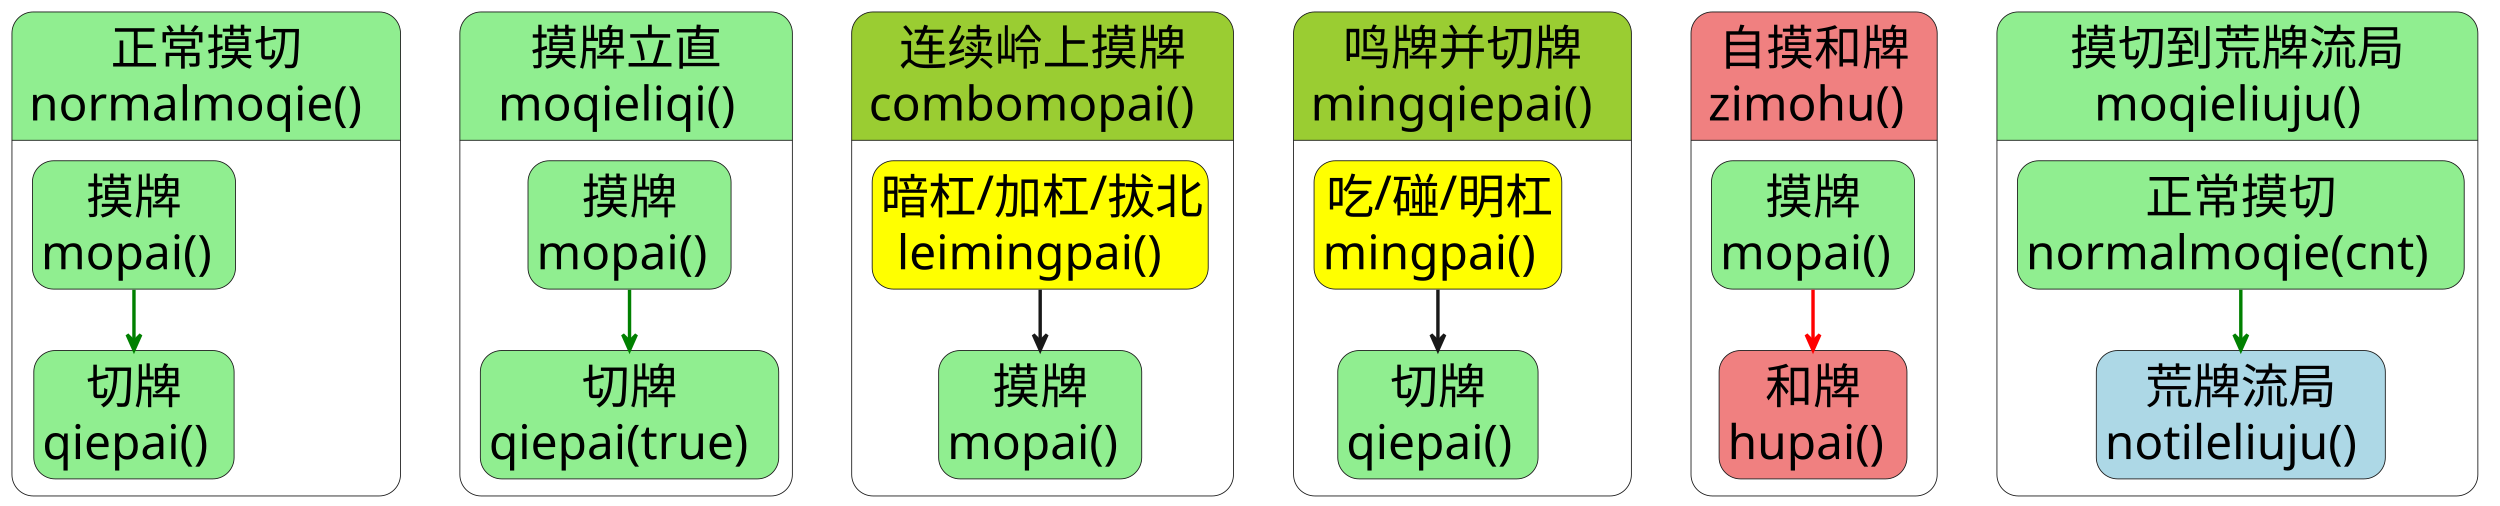
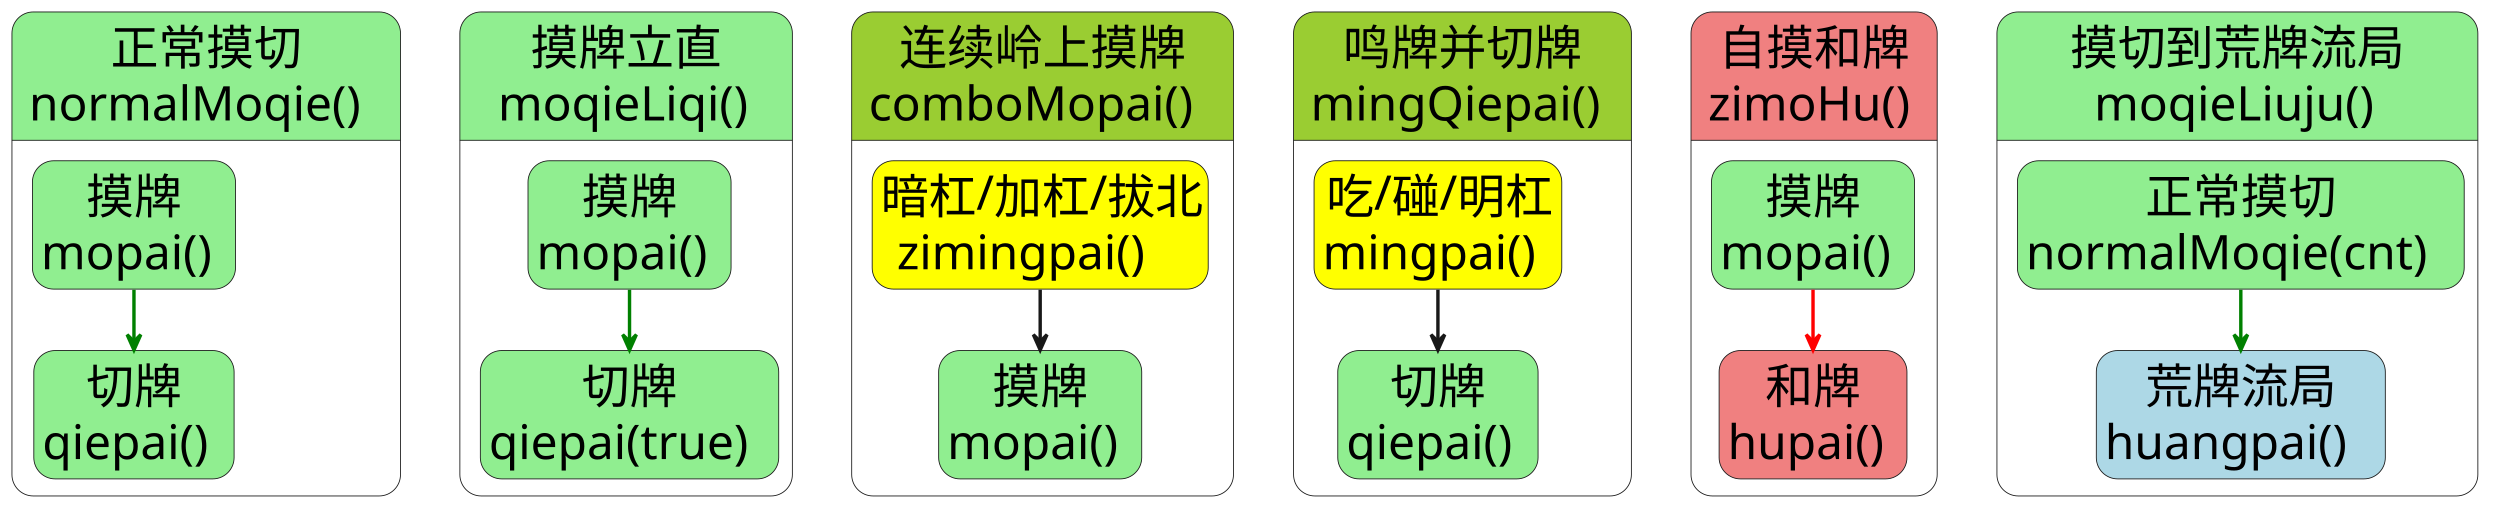
<svg xmlns="http://www.w3.org/2000/svg" contentStyleType="text/css" data-diagram-type="STATE" height="444px" preserveAspectRatio="none" style="width:2197px;height:444px;background:#FFFFFF;" version="1.1" viewBox="0 0 2197 444" width="2197.5px" zoomAndPan="magnify">
  <defs />
  <g>
    <path d="M29.25,10.5 L333.202,10.5 A18.75,18.75 0 0 1 351.952,29.25 L351.952,123.281 L10.5,123.281 L10.5,29.25 A18.75,18.75 0 0 1 29.25,10.5" fill="#90EE90" />
    <rect fill="none" height="425.348" rx="18.75" ry="18.75" style="stroke:#181818;stroke-width:0.75;" width="341.452" x="10.5" y="10.5" />
    <line style="stroke:#181818;stroke-width:0.75;" x1="10.5" x2="351.952" y1="123.281" y2="123.281" />
    <text fill="#000000" font-family="'微软雅黑'" font-size="42" lengthAdjust="spacing" textLength="168.001" x="97.226" y="56.985">正常摸切
        </text>
-     <text fill="#000000" font-family="'微软雅黑'" font-size="42" lengthAdjust="spacing" textLength="311.452" x="25.5" y="105.876">normalmoqie()
+     <text fill="#000000" font-family="'微软雅黑'" font-size="42" lengthAdjust="spacing" textLength="311.452" x="25.5" y="105.876">normalMoqie()
        </text>
    <rect fill="#90EE90" height="112.781" rx="18.75" ry="18.75" style="stroke:#181818;stroke-width:0.75;" width="176.007" x="29.715" y="308.066" />
    <text fill="#000000" font-family="'微软雅黑'" font-size="42" lengthAdjust="spacing" textLength="84" x="75.718" y="354.552">切牌
        </text>
    <text fill="#000000" font-family="'微软雅黑'" font-size="42" lengthAdjust="spacing" textLength="161.007" x="37.215" y="403.442">qiepai()
        </text>
    <rect fill="#90EE90" height="112.781" rx="18.75" ry="18.75" style="stroke:#181818;stroke-width:0.75;" width="178.447" x="28.5" y="141.281" />
    <text fill="#000000" font-family="'微软雅黑'" font-size="42" lengthAdjust="spacing" textLength="84" x="75.723" y="187.767">摸牌
        </text>
    <text fill="#000000" font-family="'微软雅黑'" font-size="42" lengthAdjust="spacing" textLength="163.447" x="36" y="236.657">mopai()
        </text>
    <g class="link" data-entity-1="S11" data-entity-2="S12" data-source-line="13" data-uid="lnk2" id="link_S11_S12">
      <path d="M117.72,254.621 C117.72,271.706 117.72,281.501 117.72,298.571" fill="none" id="S11-to-S12" style="stroke:#008000;stroke-width:3;" />
      <polygon fill="#008000" points="117.72,307.571,123.72,294.071,117.72,300.071,111.72,294.071,117.72,307.571" style="stroke:#008000;stroke-width:3;" />
    </g>
    <path d="M422.88,10.5 L677.581,10.5 A18.75,18.75 0 0 1 696.331,29.25 L696.331,123.281 L404.13,123.281 L404.13,29.25 A18.75,18.75 0 0 1 422.88,10.5" fill="#90EE90" />
    <rect fill="none" height="425.348" rx="18.75" ry="18.75" style="stroke:#181818;stroke-width:0.75;" width="292.201" x="404.13" y="10.5" />
    <line style="stroke:#181818;stroke-width:0.75;" x1="404.13" x2="696.331" y1="123.281" y2="123.281" />
    <text fill="#000000" font-family="'微软雅黑'" font-size="42" lengthAdjust="spacing" textLength="168.001" x="466.23" y="56.985">摸牌立直
        </text>
-     <text fill="#000000" font-family="'微软雅黑'" font-size="42" lengthAdjust="spacing" textLength="225.217" x="437.622" y="105.876">moqieliqi()
+     <text fill="#000000" font-family="'微软雅黑'" font-size="42" lengthAdjust="spacing" textLength="225.217" x="437.622" y="105.876">moqieLiqi()
        </text>
    <rect fill="#90EE90" height="112.781" rx="18.75" ry="18.75" style="stroke:#181818;stroke-width:0.75;" width="178.447" x="464.01" y="141.281" />
    <text fill="#000000" font-family="'微软雅黑'" font-size="42" lengthAdjust="spacing" textLength="84" x="511.233" y="187.767">摸牌
        </text>
    <text fill="#000000" font-family="'微软雅黑'" font-size="42" lengthAdjust="spacing" textLength="163.447" x="471.51" y="236.657">mopai()
        </text>
    <rect fill="#90EE90" height="112.781" rx="18.75" ry="18.75" style="stroke:#181818;stroke-width:0.75;" width="262.201" x="422.13" y="308.066" />
    <text fill="#000000" font-family="'微软雅黑'" font-size="42" lengthAdjust="spacing" textLength="84" x="511.23" y="354.552">切牌
        </text>
    <text fill="#000000" font-family="'微软雅黑'" font-size="42" lengthAdjust="spacing" textLength="247.201" x="429.63" y="403.442">qiepai(true)
        </text>
    <g class="link" data-entity-1="S21" data-entity-2="S22" data-source-line="19" data-uid="lnk3" id="link_S21_S22">
      <path d="M553.23,254.621 C553.23,271.706 553.23,281.501 553.23,298.571" fill="none" id="S21-to-S22" style="stroke:#008000;stroke-width:3;" />
      <polygon fill="#008000" points="553.23,307.571,559.23,294.071,553.23,300.071,547.23,294.071,553.23,307.571" style="stroke:#008000;stroke-width:3;" />
    </g>
    <path d="M767.22,10.5 L1065.225,10.5 A18.75,18.75 0 0 1 1083.975,29.25 L1083.975,123.281 L748.47,123.281 L748.47,29.25 A18.75,18.75 0 0 1 767.22,10.5" fill="#9ACD32" />
    <rect fill="none" height="425.348" rx="18.75" ry="18.75" style="stroke:#181818;stroke-width:0.75;" width="335.505" x="748.47" y="10.5" />
    <line style="stroke:#181818;stroke-width:0.75;" x1="748.47" x2="1083.975" y1="123.281" y2="123.281" />
    <text fill="#000000" font-family="'微软雅黑'" font-size="42" lengthAdjust="spacing" textLength="252.001" x="790.222" y="56.985">连续岭上摸牌
        </text>
-     <text fill="#000000" font-family="'微软雅黑'" font-size="42" lengthAdjust="spacing" textLength="305.505" x="763.47" y="105.876">combomopai()
+     <text fill="#000000" font-family="'微软雅黑'" font-size="42" lengthAdjust="spacing" textLength="305.505" x="763.47" y="105.876">comboMopai()
        </text>
    <rect fill="#FFFF00" height="112.781" rx="18.75" ry="18.75" style="stroke:#181818;stroke-width:0.75;" width="295.302" x="766.47" y="141.281" />
    <text fill="#000000" font-family="'微软雅黑'" font-size="42" lengthAdjust="spacing" textLength="280.302" x="773.97" y="187.767">暗杠/加杠/拔北
        </text>
-     <text fill="#000000" font-family="'微软雅黑'" font-size="42" lengthAdjust="spacing" textLength="251.877" x="788.183" y="236.657">leimingpai()
+     <text fill="#000000" font-family="'微软雅黑'" font-size="42" lengthAdjust="spacing" textLength="251.877" x="788.183" y="236.657">zimingpai()
        </text>
    <rect fill="#90EE90" height="112.781" rx="18.75" ry="18.75" style="stroke:#181818;stroke-width:0.75;" width="178.447" x="824.895" y="308.066" />
    <text fill="#000000" font-family="'微软雅黑'" font-size="42" lengthAdjust="spacing" textLength="84" x="872.118" y="354.552">摸牌
        </text>
    <text fill="#000000" font-family="'微软雅黑'" font-size="42" lengthAdjust="spacing" textLength="163.447" x="832.395" y="403.442">mopai()
        </text>
    <g class="link" data-entity-1="S31" data-entity-2="S32" data-source-line="25" data-uid="lnk4" id="link_S31_S32">
      <path d="M914.115,254.621 C914.115,271.706 914.115,281.501 914.115,298.571" fill="none" id="S31-to-S32" style="stroke:#181818;stroke-width:3;" />
      <polygon fill="#181818" points="914.115,307.571,920.115,294.071,914.115,300.071,908.115,294.071,914.115,307.571" style="stroke:#181818;stroke-width:3;" />
    </g>
    <path d="M1155.54,10.5 L1414.908,10.5 A18.75,18.75 0 0 1 1433.658,29.25 L1433.658,123.281 L1136.79,123.281 L1136.79,29.25 A18.75,18.75 0 0 1 1155.54,10.5" fill="#9ACD32" />
    <rect fill="none" height="425.348" rx="18.75" ry="18.75" style="stroke:#181818;stroke-width:0.75;" width="296.868" x="1136.79" y="10.5" />
    <line style="stroke:#181818;stroke-width:0.75;" x1="1136.79" x2="1433.658" y1="123.281" y2="123.281" />
    <text fill="#000000" font-family="'微软雅黑'" font-size="42" lengthAdjust="spacing" textLength="210.001" x="1180.224" y="56.985">鸣牌并切牌
        </text>
-     <text fill="#000000" font-family="'微软雅黑'" font-size="42" lengthAdjust="spacing" textLength="266.868" x="1151.79" y="105.876">mingqiepai()
+     <text fill="#000000" font-family="'微软雅黑'" font-size="42" lengthAdjust="spacing" textLength="266.868" x="1151.79" y="105.876">mingQiepai()
        </text>
    <rect fill="#FFFF00" height="112.781" rx="18.75" ry="18.75" style="stroke:#181818;stroke-width:0.75;" width="217.699" x="1154.79" y="141.281" />
    <text fill="#000000" font-family="'微软雅黑'" font-size="42" lengthAdjust="spacing" textLength="196.302" x="1165.489" y="187.767">吃/碰/明杠
        </text>
    <text fill="#000000" font-family="'微软雅黑'" font-size="42" lengthAdjust="spacing" textLength="202.699" x="1162.29" y="236.657">mingpai()
        </text>
    <rect fill="#90EE90" height="112.781" rx="18.75" ry="18.75" style="stroke:#181818;stroke-width:0.75;" width="176.007" x="1175.64" y="308.066" />
    <text fill="#000000" font-family="'微软雅黑'" font-size="42" lengthAdjust="spacing" textLength="84" x="1221.643" y="354.552">切牌
        </text>
    <text fill="#000000" font-family="'微软雅黑'" font-size="42" lengthAdjust="spacing" textLength="161.007" x="1183.14" y="403.442">qiepai()
        </text>
    <g class="link" data-entity-1="S41" data-entity-2="S42" data-source-line="31" data-uid="lnk5" id="link_S41_S42">
      <path d="M1263.645,254.621 C1263.645,271.706 1263.645,281.501 1263.645,298.571" fill="none" id="S41-to-S42" style="stroke:#181818;stroke-width:3;" />
      <polygon fill="#181818" points="1263.645,307.571,1269.645,294.071,1263.645,300.071,1257.645,294.071,1263.645,307.571" style="stroke:#181818;stroke-width:3;" />
    </g>
    <path d="M1504.815,10.5 L1683.649,10.5 A18.75,18.75 0 0 1 1702.399,29.25 L1702.399,123.281 L1486.065,123.281 L1486.065,29.25 A18.75,18.75 0 0 1 1504.815,10.5" fill="#F08080" />
    <rect fill="none" height="425.348" rx="18.75" ry="18.75" style="stroke:#181818;stroke-width:0.75;" width="216.334" x="1486.065" y="10.5" />
    <line style="stroke:#181818;stroke-width:0.75;" x1="1486.065" x2="1702.399" y1="123.281" y2="123.281" />
    <text fill="#000000" font-family="'微软雅黑'" font-size="42" lengthAdjust="spacing" textLength="168.001" x="1510.232" y="56.985">自摸和牌
        </text>
-     <text fill="#000000" font-family="'微软雅黑'" font-size="42" lengthAdjust="spacing" textLength="186.334" x="1501.065" y="105.876">zimohu()
+     <text fill="#000000" font-family="'微软雅黑'" font-size="42" lengthAdjust="spacing" textLength="186.334" x="1501.065" y="105.876">zimoHu()
        </text>
    <rect fill="#90EE90" height="112.781" rx="18.75" ry="18.75" style="stroke:#181818;stroke-width:0.75;" width="178.447" x="1504.065" y="141.281" />
    <text fill="#000000" font-family="'微软雅黑'" font-size="42" lengthAdjust="spacing" textLength="84" x="1551.288" y="187.767">摸牌
        </text>
    <text fill="#000000" font-family="'微软雅黑'" font-size="42" lengthAdjust="spacing" textLength="163.447" x="1511.565" y="236.657">mopai()
        </text>
    <rect fill="#F08080" height="112.781" rx="18.75" ry="18.75" style="stroke:#181818;stroke-width:0.75;" width="165.076" x="1510.755" y="308.066" />
    <text fill="#000000" font-family="'微软雅黑'" font-size="42" lengthAdjust="spacing" textLength="84" x="1551.293" y="354.552">和牌
        </text>
    <text fill="#000000" font-family="'微软雅黑'" font-size="42" lengthAdjust="spacing" textLength="150.076" x="1518.255" y="403.442">hupai()
        </text>
    <g class="link" data-entity-1="S51" data-entity-2="S52" data-source-line="37" data-uid="lnk6" id="link_S51_S52">
      <path d="M1593.285,254.621 C1593.285,271.706 1593.285,281.501 1593.285,298.571" fill="none" id="S51-to-S52" style="stroke:#FF0000;stroke-width:3;" />
      <polygon fill="#FF0000" points="1593.285,307.571,1599.285,294.071,1593.285,300.071,1587.285,294.071,1593.285,307.571" style="stroke:#FF0000;stroke-width:3;" />
    </g>
    <path d="M1773.66,10.5 L2158.791,10.5 A18.75,18.75 0 0 1 2177.541,29.25 L2177.541,123.281 L1754.91,123.281 L1754.91,29.25 A18.75,18.75 0 0 1 1773.66,10.5" fill="#90EE90" />
    <rect fill="none" height="425.348" rx="18.75" ry="18.75" style="stroke:#181818;stroke-width:0.75;" width="422.631" x="1754.91" y="10.5" />
    <line style="stroke:#181818;stroke-width:0.75;" x1="1754.91" x2="2177.541" y1="123.281" y2="123.281" />
    <text fill="#000000" font-family="'微软雅黑'" font-size="42" lengthAdjust="spacing" textLength="294.001" x="1819.225" y="56.985">摸切到荒牌流局
        </text>
-     <text fill="#000000" font-family="'微软雅黑'" font-size="42" lengthAdjust="spacing" textLength="251.795" x="1840.328" y="105.876">moqieliuju()
+     <text fill="#000000" font-family="'微软雅黑'" font-size="42" lengthAdjust="spacing" textLength="251.795" x="1840.328" y="105.876">moqieLiuju()
        </text>
    <rect fill="#90EE90" height="112.781" rx="18.75" ry="18.75" style="stroke:#181818;stroke-width:0.75;" width="392.631" x="1772.91" y="141.281" />
    <text fill="#000000" font-family="'微软雅黑'" font-size="42" lengthAdjust="spacing" textLength="168.001" x="1885.225" y="187.767">正常摸切
        </text>
-     <text fill="#000000" font-family="'微软雅黑'" font-size="42" lengthAdjust="spacing" textLength="377.631" x="1780.41" y="236.657">normalmoqie(cnt)
+     <text fill="#000000" font-family="'微软雅黑'" font-size="42" lengthAdjust="spacing" textLength="377.631" x="1780.41" y="236.657">normalMoqie(cnt)
        </text>
    <rect fill="#ADD8E6" height="112.781" rx="18.75" ry="18.75" style="stroke:#181818;stroke-width:0.75;" width="253.977" x="1842.24" y="308.066" />
    <text fill="#000000" font-family="'微软雅黑'" font-size="42" lengthAdjust="spacing" textLength="168.001" x="1885.228" y="354.552">荒牌流局
        </text>
-     <text fill="#000000" font-family="'微软雅黑'" font-size="42" lengthAdjust="spacing" textLength="238.977" x="1849.74" y="403.442">notileliuju()
+     <text fill="#000000" font-family="'微软雅黑'" font-size="42" lengthAdjust="spacing" textLength="238.977" x="1849.74" y="403.442">huangpai()
        </text>
    <g class="link" data-entity-1="S61" data-entity-2="S62" data-source-line="43" data-uid="lnk7" id="link_S61_S62">
      <path d="M1969.23,254.621 C1969.23,271.706 1969.23,281.501 1969.23,298.571" fill="none" id="S61-to-S62" style="stroke:#008000;stroke-width:3;" />
      <polygon fill="#008000" points="1969.23,307.571,1975.23,294.071,1969.23,300.071,1963.23,294.071,1969.23,307.571" style="stroke:#008000;stroke-width:3;" />
    </g>
  </g>
</svg>
